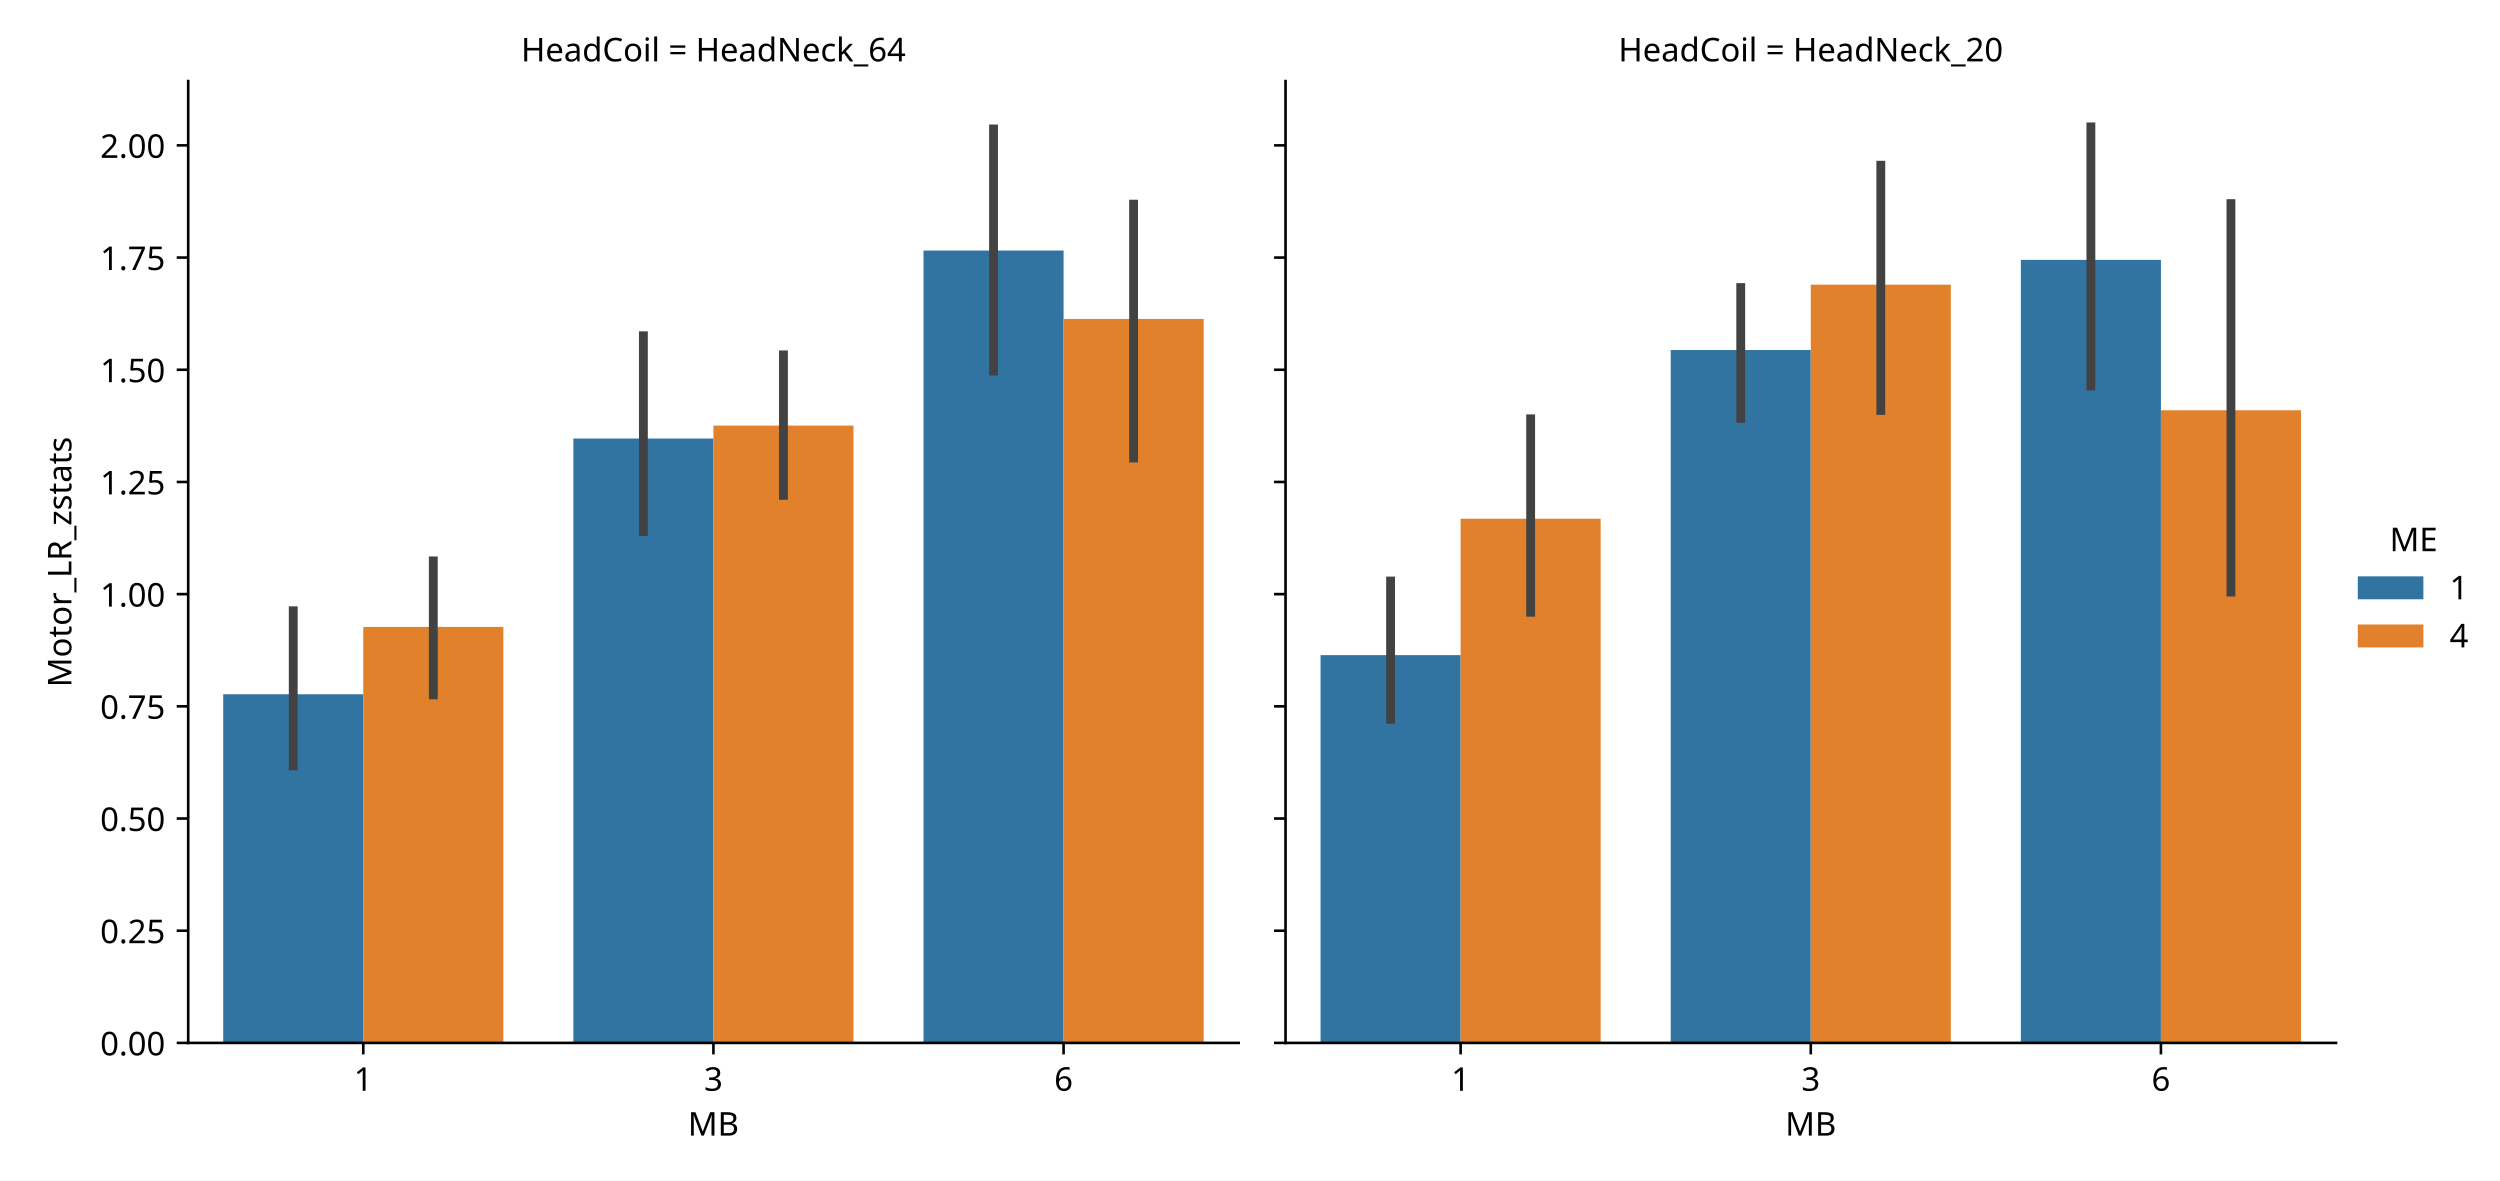
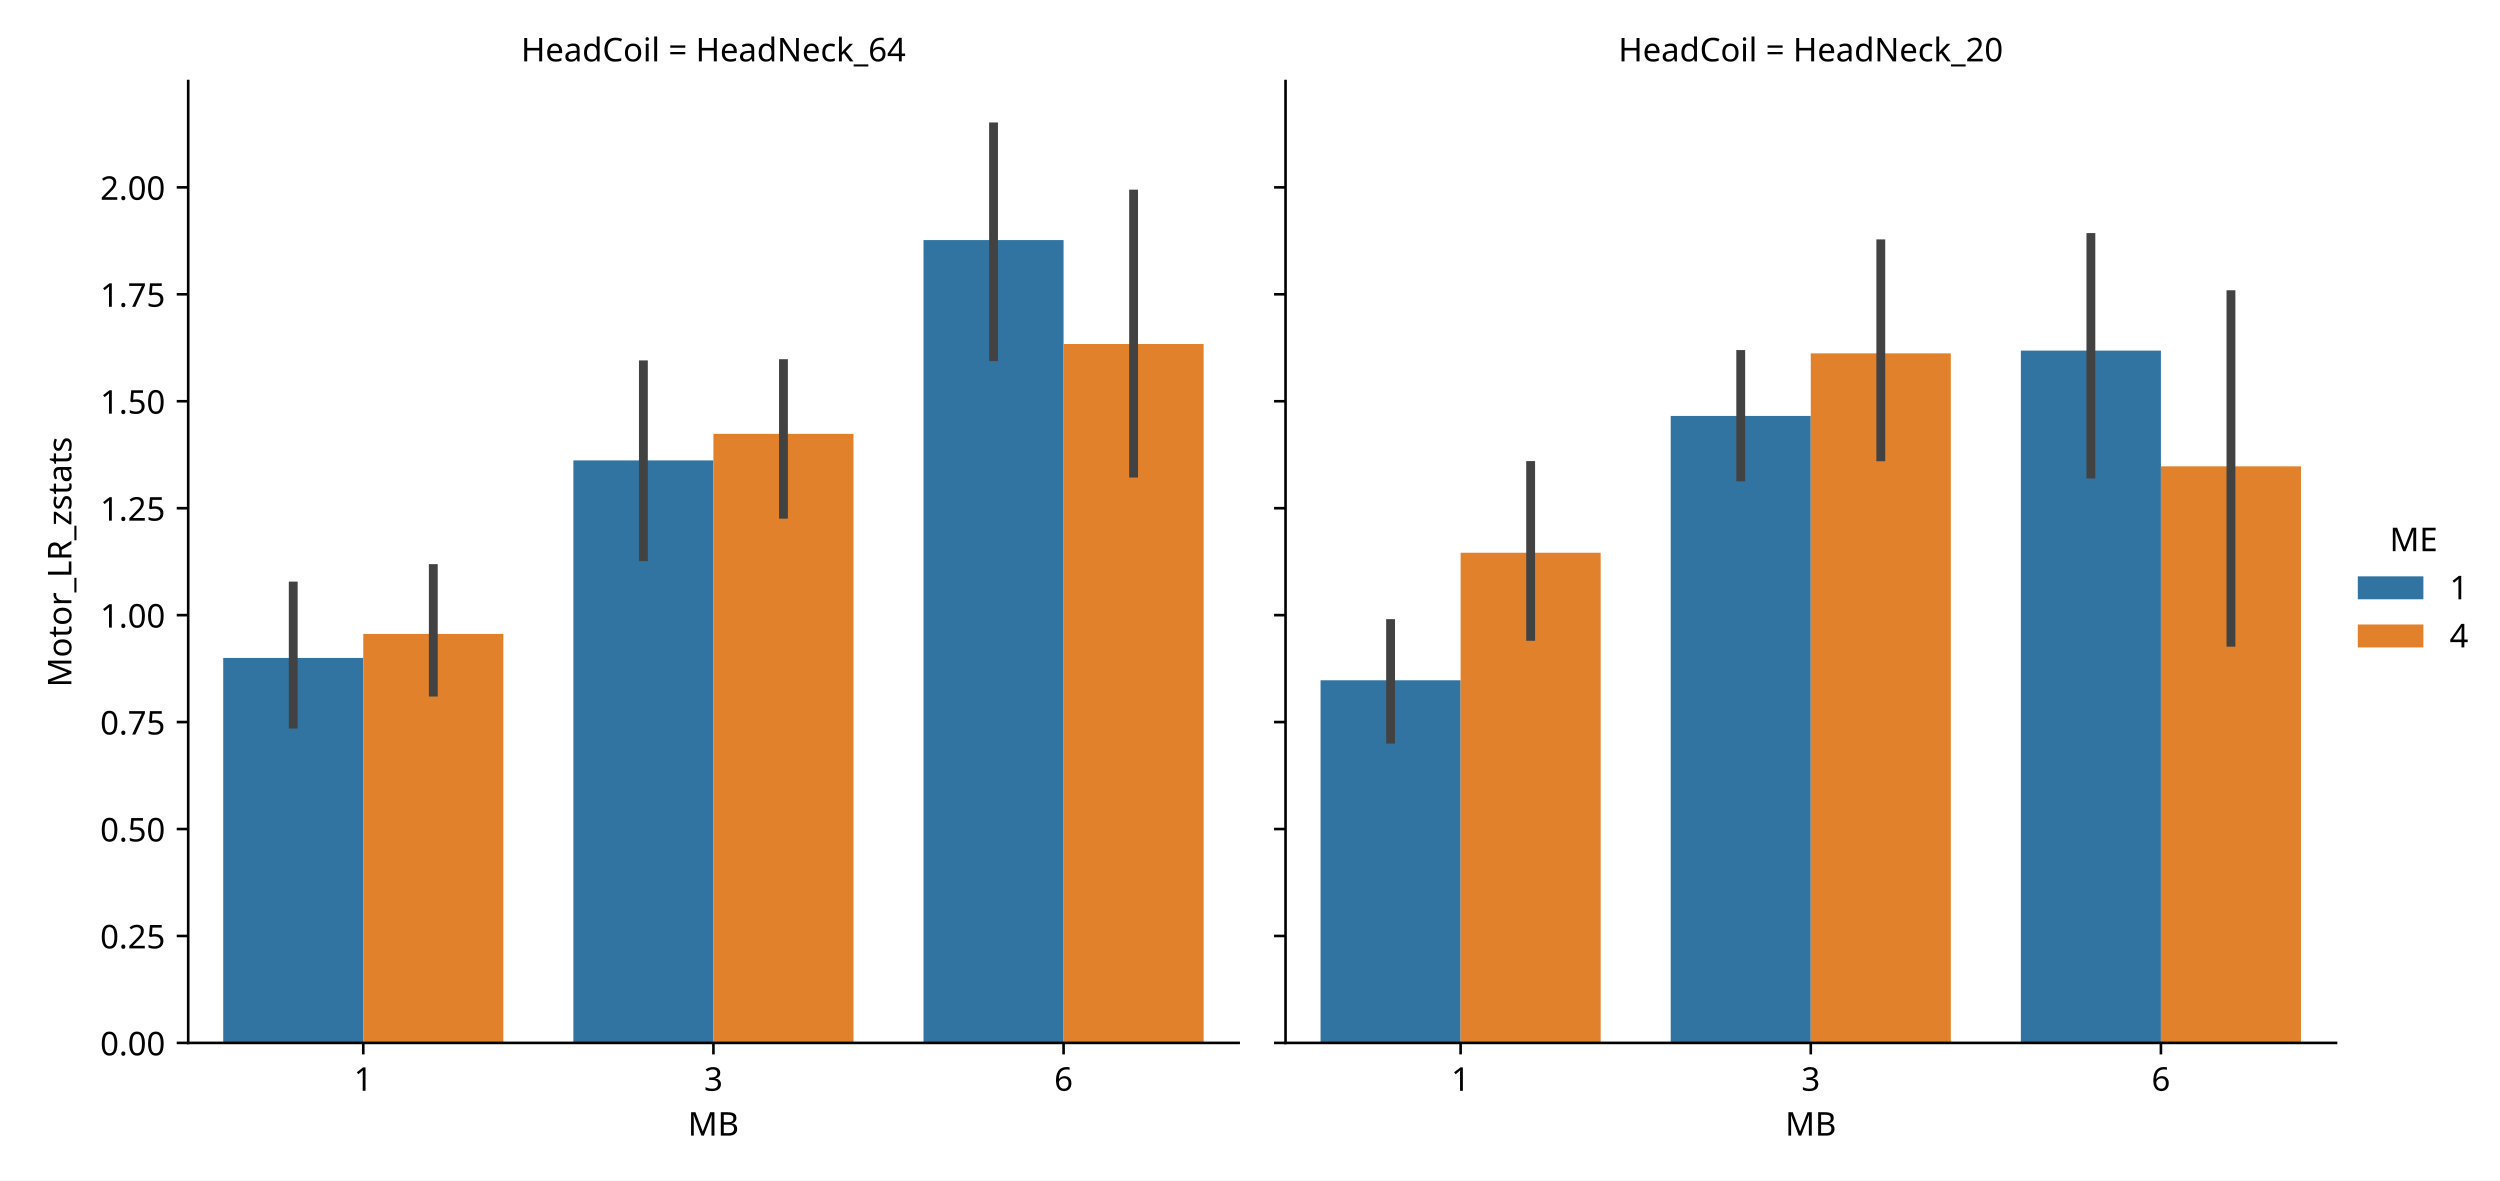
<svg xmlns="http://www.w3.org/2000/svg" xmlns:xlink="http://www.w3.org/1999/xlink" width="762.39pt" height="360pt" viewBox="0 0 762.39 360" version="1.1">
  <defs>
    <style type="text/css">*{stroke-linejoin: round; stroke-linecap: butt}</style>
  </defs>
  <g id="figure_1">
    <g id="patch_1">
      <path d="M 0 360  L 762.39 360  L 762.39 0  L 0 0  z " style="fill: #ffffff" />
    </g>
    <g id="axes_1">
      <g id="patch_2">
        <path d="M 57.391 318.04  L 377.734 318.04  L 377.734 24.72  L 57.391 24.72  z " style="fill: #ffffff" />
      </g>
      <g id="patch_3">
-         <path d="M 68.069 318.04  L 110.781 318.04  L 110.781 211.724  L 68.069 211.724  z " clip-path="url(#pa4b55df917)" style="fill: #3274a1" />
+         <path d="M 68.069 318.04  L 110.781 318.04  L 110.781 200.632  L 68.069 200.632  z " clip-path="url(#p1fc7b91016)" style="fill: #3274a1" />
      </g>
      <g id="patch_4">
-         <path d="M 174.85 318.04  L 217.562 318.04  L 217.562 133.725  L 174.85 133.725  z " clip-path="url(#pa4b55df917)" style="fill: #3274a1" />
+         <path d="M 174.85 318.04  L 217.562 318.04  L 217.562 140.404  L 174.85 140.404  z " clip-path="url(#p1fc7b91016)" style="fill: #3274a1" />
      </g>
      <g id="patch_5">
-         <path d="M 281.631 318.04  L 324.343 318.04  L 324.343 76.4  L 281.631 76.4  z " clip-path="url(#pa4b55df917)" style="fill: #3274a1" />
+         <path d="M 281.631 318.04  L 324.343 318.04  L 324.343 73.213  L 281.631 73.213  z " clip-path="url(#p1fc7b91016)" style="fill: #3274a1" />
      </g>
      <g id="patch_6">
-         <path d="M 110.781 318.04  L 153.494 318.04  L 153.494 191.194  L 110.781 191.194  z " clip-path="url(#pa4b55df917)" style="fill: #e1812c" />
+         <path d="M 110.781 318.04  L 153.494 318.04  L 153.494 193.322  L 110.781 193.322  z " clip-path="url(#p1fc7b91016)" style="fill: #e1812c" />
      </g>
      <g id="patch_7">
-         <path d="M 217.562 318.04  L 260.275 318.04  L 260.275 129.79  L 217.562 129.79  z " clip-path="url(#pa4b55df917)" style="fill: #e1812c" />
+         <path d="M 217.562 318.04  L 260.275 318.04  L 260.275 132.305  L 217.562 132.305  z " clip-path="url(#p1fc7b91016)" style="fill: #e1812c" />
      </g>
      <g id="patch_8">
-         <path d="M 324.343 318.04  L 367.056 318.04  L 367.056 97.27  L 324.343 97.27  z " clip-path="url(#pa4b55df917)" style="fill: #e1812c" />
+         <path d="M 324.343 318.04  L 367.056 318.04  L 367.056 104.905  L 324.343 104.905  z " clip-path="url(#p1fc7b91016)" style="fill: #e1812c" />
      </g>
      <g id="matplotlib.axis_1">
        <g id="xtick_1">
          <g id="line2d_1">
            <defs>
-               <path id="m1f3561e419" d="M 0 0  L 0 3.5  " style="stroke: #000000; stroke-width: 0.8" />
+               <path id="m96320eff47" d="M 0 0  L 0 3.5  " style="stroke: #000000; stroke-width: 0.8" />
            </defs>
            <g>
-               <use xlink:href="#m1f3561e419" x="110.781" y="318.04" style="stroke: #000000; stroke-width: 0.8" />
+               <use xlink:href="#m96320eff47" x="110.781" y="318.04" style="stroke: #000000; stroke-width: 0.8" />
            </g>
          </g>
          <g id="text_1">
            <text style="font: 10px 'sans-serif'; text-anchor: middle" x="110.781" y="332.638" transform="rotate(-0, 110.7815, 332.6384)">1</text>
          </g>
        </g>
        <g id="xtick_2">
          <g id="line2d_2">
            <g>
-               <use xlink:href="#m1f3561e419" x="217.562" y="318.04" style="stroke: #000000; stroke-width: 0.8" />
+               <use xlink:href="#m96320eff47" x="217.562" y="318.04" style="stroke: #000000; stroke-width: 0.8" />
            </g>
          </g>
          <g id="text_2">
            <text style="font: 10px 'sans-serif'; text-anchor: middle" x="217.562" y="332.638" transform="rotate(-0, 217.5624, 332.6384)">3</text>
          </g>
        </g>
        <g id="xtick_3">
          <g id="line2d_3">
            <g>
-               <use xlink:href="#m1f3561e419" x="324.343" y="318.04" style="stroke: #000000; stroke-width: 0.8" />
+               <use xlink:href="#m96320eff47" x="324.343" y="318.04" style="stroke: #000000; stroke-width: 0.8" />
            </g>
          </g>
          <g id="text_3">
            <text style="font: 10px 'sans-serif'; text-anchor: middle" x="324.343" y="332.638" transform="rotate(-0, 324.3433, 332.6384)">6</text>
          </g>
        </g>
        <g id="text_4">
          <text style="font: 10px 'sans-serif'; text-anchor: middle" x="217.562" y="346.317" transform="rotate(-0, 217.5624, 346.3166)">MB</text>
        </g>
      </g>
      <g id="matplotlib.axis_2">
        <g id="ytick_1">
          <g id="line2d_4">
            <defs>
-               <path id="m1d622f04fe" d="M 0 0  L -3.5 0  " style="stroke: #000000; stroke-width: 0.8" />
+               <path id="m50da14c74d" d="M 0 0  L -3.5 0  " style="stroke: #000000; stroke-width: 0.8" />
            </defs>
            <g>
-               <use xlink:href="#m1d622f04fe" x="57.391" y="318.04" style="stroke: #000000; stroke-width: 0.8" />
+               <use xlink:href="#m50da14c74d" x="57.391" y="318.04" style="stroke: #000000; stroke-width: 0.8" />
            </g>
          </g>
          <g id="text_5">
            <text style="font: 10px 'sans-serif'; text-anchor: end" x="50.391" y="321.839" transform="rotate(-0, 50.39102, 321.8392)">0.00</text>
          </g>
        </g>
        <g id="ytick_2">
          <g id="line2d_5">
            <g>
-               <use xlink:href="#m1d622f04fe" x="57.391" y="283.827" style="stroke: #000000; stroke-width: 0.8" />
+               <use xlink:href="#m50da14c74d" x="57.391" y="285.427" style="stroke: #000000; stroke-width: 0.8" />
            </g>
          </g>
          <g id="text_6">
-             <text style="font: 10px 'sans-serif'; text-anchor: end" x="50.391" y="287.626" transform="rotate(-0, 50.39102, 287.626)">0.25</text>
+             <text style="font: 10px 'sans-serif'; text-anchor: end" x="50.391" y="289.226" transform="rotate(-0, 50.39102, 289.2262)">0.25</text>
          </g>
        </g>
        <g id="ytick_3">
          <g id="line2d_6">
            <g>
-               <use xlink:href="#m1d622f04fe" x="57.391" y="249.614" style="stroke: #000000; stroke-width: 0.8" />
+               <use xlink:href="#m50da14c74d" x="57.391" y="252.814" style="stroke: #000000; stroke-width: 0.8" />
            </g>
          </g>
          <g id="text_7">
-             <text style="font: 10px 'sans-serif'; text-anchor: end" x="50.391" y="253.413" transform="rotate(-0, 50.39102, 253.4128)">0.50</text>
+             <text style="font: 10px 'sans-serif'; text-anchor: end" x="50.391" y="256.613" transform="rotate(-0, 50.39102, 256.6133)">0.50</text>
          </g>
        </g>
        <g id="ytick_4">
          <g id="line2d_7">
            <g>
-               <use xlink:href="#m1d622f04fe" x="57.391" y="215.4" style="stroke: #000000; stroke-width: 0.8" />
+               <use xlink:href="#m50da14c74d" x="57.391" y="220.201" style="stroke: #000000; stroke-width: 0.8" />
            </g>
          </g>
          <g id="text_8">
-             <text style="font: 10px 'sans-serif'; text-anchor: end" x="50.391" y="219.2" transform="rotate(-0, 50.39102, 219.1996)">0.75</text>
+             <text style="font: 10px 'sans-serif'; text-anchor: end" x="50.391" y="224" transform="rotate(-0, 50.39102, 224.0003)">0.75</text>
          </g>
        </g>
        <g id="ytick_5">
          <g id="line2d_8">
            <g>
-               <use xlink:href="#m1d622f04fe" x="57.391" y="181.187" style="stroke: #000000; stroke-width: 0.8" />
+               <use xlink:href="#m50da14c74d" x="57.391" y="187.588" style="stroke: #000000; stroke-width: 0.8" />
            </g>
          </g>
          <g id="text_9">
-             <text style="font: 10px 'sans-serif'; text-anchor: end" x="50.391" y="184.986" transform="rotate(-0, 50.39102, 184.9864)">1.00</text>
+             <text style="font: 10px 'sans-serif'; text-anchor: end" x="50.391" y="191.387" transform="rotate(-0, 50.39102, 191.3873)">1.00</text>
          </g>
        </g>
        <g id="ytick_6">
          <g id="line2d_9">
            <g>
-               <use xlink:href="#m1d622f04fe" x="57.391" y="146.974" style="stroke: #000000; stroke-width: 0.8" />
+               <use xlink:href="#m50da14c74d" x="57.391" y="154.975" style="stroke: #000000; stroke-width: 0.8" />
            </g>
          </g>
          <g id="text_10">
-             <text style="font: 10px 'sans-serif'; text-anchor: end" x="50.391" y="150.773" transform="rotate(-0, 50.39102, 150.7732)">1.25</text>
+             <text style="font: 10px 'sans-serif'; text-anchor: end" x="50.391" y="158.774" transform="rotate(-0, 50.39102, 158.7743)">1.25</text>
          </g>
        </g>
        <g id="ytick_7">
          <g id="line2d_10">
            <g>
-               <use xlink:href="#m1d622f04fe" x="57.391" y="112.761" style="stroke: #000000; stroke-width: 0.8" />
+               <use xlink:href="#m50da14c74d" x="57.391" y="122.362" style="stroke: #000000; stroke-width: 0.8" />
            </g>
          </g>
          <g id="text_11">
-             <text style="font: 10px 'sans-serif'; text-anchor: end" x="50.391" y="116.56" transform="rotate(-0, 50.39102, 116.56)">1.50</text>
+             <text style="font: 10px 'sans-serif'; text-anchor: end" x="50.391" y="126.161" transform="rotate(-0, 50.39102, 126.1613)">1.50</text>
          </g>
        </g>
        <g id="ytick_8">
          <g id="line2d_11">
            <g>
-               <use xlink:href="#m1d622f04fe" x="57.391" y="78.548" style="stroke: #000000; stroke-width: 0.8" />
+               <use xlink:href="#m50da14c74d" x="57.391" y="89.749" style="stroke: #000000; stroke-width: 0.8" />
            </g>
          </g>
          <g id="text_12">
-             <text style="font: 10px 'sans-serif'; text-anchor: end" x="50.391" y="82.347" transform="rotate(-0, 50.39102, 82.34679)">1.75</text>
+             <text style="font: 10px 'sans-serif'; text-anchor: end" x="50.391" y="93.548" transform="rotate(-0, 50.39102, 93.54834)">1.75</text>
          </g>
        </g>
        <g id="ytick_9">
          <g id="line2d_12">
            <g>
-               <use xlink:href="#m1d622f04fe" x="57.391" y="44.334" style="stroke: #000000; stroke-width: 0.8" />
+               <use xlink:href="#m50da14c74d" x="57.391" y="57.136" style="stroke: #000000; stroke-width: 0.8" />
            </g>
          </g>
          <g id="text_13">
-             <text style="font: 10px 'sans-serif'; text-anchor: end" x="50.391" y="48.134" transform="rotate(-0, 50.39102, 48.13358)">2.00</text>
+             <text style="font: 10px 'sans-serif'; text-anchor: end" x="50.391" y="60.935" transform="rotate(-0, 50.39102, 60.93536)">2.00</text>
          </g>
        </g>
        <g id="text_14">
          <text style="font: 10px 'sans-serif'; text-anchor: middle" x="21.768" y="171.38" transform="rotate(-90, 21.76759, 171.38)">Motor_LR_zstats</text>
        </g>
      </g>
      <g id="line2d_13">
-         <path d="M 89.425 233.54  L 89.425 186.258  " clip-path="url(#pa4b55df917)" style="fill: none; stroke: #424242; stroke-width: 2.7; stroke-linecap: square" />
+         <path d="M 89.425 220.817  L 89.425 178.722  " clip-path="url(#p1fc7b91016)" style="fill: none; stroke: #424242; stroke-width: 2.7; stroke-linecap: square" />
      </g>
      <g id="line2d_14">
-         <path d="M 196.206 162.114  L 196.206 102.4  " clip-path="url(#pa4b55df917)" style="fill: none; stroke: #424242; stroke-width: 2.7; stroke-linecap: square" />
+         <path d="M 196.206 169.762  L 196.206 111.264  " clip-path="url(#p1fc7b91016)" style="fill: none; stroke: #424242; stroke-width: 2.7; stroke-linecap: square" />
      </g>
      <g id="line2d_15">
-         <path d="M 302.987 113.171  L 302.987 39.323  " clip-path="url(#pa4b55df917)" style="fill: none; stroke: #424242; stroke-width: 2.7; stroke-linecap: square" />
+         <path d="M 302.987 108.778  L 302.987 38.688  " clip-path="url(#p1fc7b91016)" style="fill: none; stroke: #424242; stroke-width: 2.7; stroke-linecap: square" />
      </g>
      <g id="line2d_16">
-         <path d="M 132.138 211.924  L 132.138 171.05  " clip-path="url(#pa4b55df917)" style="fill: none; stroke: #424242; stroke-width: 2.7; stroke-linecap: square" />
+         <path d="M 132.138 211.072  L 132.138 173.382  " clip-path="url(#p1fc7b91016)" style="fill: none; stroke: #424242; stroke-width: 2.7; stroke-linecap: square" />
      </g>
      <g id="line2d_17">
-         <path d="M 238.919 151.077  L 238.919 108.231  " clip-path="url(#pa4b55df917)" style="fill: none; stroke: #424242; stroke-width: 2.7; stroke-linecap: square" />
+         <path d="M 238.919 156.819  L 238.919 110.888  " clip-path="url(#p1fc7b91016)" style="fill: none; stroke: #424242; stroke-width: 2.7; stroke-linecap: square" />
      </g>
      <g id="line2d_18">
-         <path d="M 345.699 139.676  L 345.699 62.265  " clip-path="url(#pa4b55df917)" style="fill: none; stroke: #424242; stroke-width: 2.7; stroke-linecap: square" />
+         <path d="M 345.699 144.271  L 345.699 59.185  " clip-path="url(#p1fc7b91016)" style="fill: none; stroke: #424242; stroke-width: 2.7; stroke-linecap: square" />
      </g>
      <g id="patch_9">
        <path d="M 57.391 318.04  L 57.391 24.72  " style="fill: none; stroke: #000000; stroke-width: 0.8; stroke-linejoin: miter; stroke-linecap: square" />
      </g>
      <g id="patch_10">
        <path d="M 57.391 318.04  L 377.734 318.04  " style="fill: none; stroke: #000000; stroke-width: 0.8; stroke-linejoin: miter; stroke-linecap: square" />
      </g>
      <g id="text_15">
        <text style="font: 10px 'sans-serif'; text-anchor: middle" x="217.562" y="18.72" transform="rotate(-0, 217.5624, 18.72)">HeadCoil = HeadNeck_64</text>
      </g>
    </g>
    <g id="axes_2">
      <g id="patch_11">
        <path d="M 392.033 318.04  L 712.376 318.04  L 712.376 24.72  L 392.033 24.72  z " style="fill: #ffffff" />
      </g>
      <g id="patch_12">
-         <path d="M 402.711 318.04  L 445.424 318.04  L 445.424 199.784  L 402.711 199.784  z " clip-path="url(#p2336a3bece)" style="fill: #3274a1" />
+         <path d="M 402.711 318.04  L 445.424 318.04  L 445.424 207.446  L 402.711 207.446  z " clip-path="url(#p759539f525)" style="fill: #3274a1" />
      </g>
      <g id="patch_13">
-         <path d="M 509.492 318.04  L 552.205 318.04  L 552.205 106.734  L 509.492 106.734  z " clip-path="url(#p2336a3bece)" style="fill: #3274a1" />
+         <path d="M 509.492 318.04  L 552.205 318.04  L 552.205 126.836  L 509.492 126.836  z " clip-path="url(#p759539f525)" style="fill: #3274a1" />
      </g>
      <g id="patch_14">
-         <path d="M 616.273 318.04  L 658.986 318.04  L 658.986 79.241  L 616.273 79.241  z " clip-path="url(#p2336a3bece)" style="fill: #3274a1" />
+         <path d="M 616.273 318.04  L 658.986 318.04  L 658.986 106.92  L 616.273 106.92  z " clip-path="url(#p759539f525)" style="fill: #3274a1" />
      </g>
      <g id="patch_15">
-         <path d="M 445.424 318.04  L 488.136 318.04  L 488.136 158.197  L 445.424 158.197  z " clip-path="url(#p2336a3bece)" style="fill: #e1812c" />
+         <path d="M 445.424 318.04  L 488.136 318.04  L 488.136 168.567  L 445.424 168.567  z " clip-path="url(#p759539f525)" style="fill: #e1812c" />
      </g>
      <g id="patch_16">
-         <path d="M 552.205 318.04  L 594.917 318.04  L 594.917 86.81  L 552.205 86.81  z " clip-path="url(#p2336a3bece)" style="fill: #e1812c" />
+         <path d="M 552.205 318.04  L 594.917 318.04  L 594.917 107.759  L 552.205 107.759  z " clip-path="url(#p759539f525)" style="fill: #e1812c" />
      </g>
      <g id="patch_17">
-         <path d="M 658.986 318.04  L 701.698 318.04  L 701.698 125.114  L 658.986 125.114  z " clip-path="url(#p2336a3bece)" style="fill: #e1812c" />
+         <path d="M 658.986 318.04  L 701.698 318.04  L 701.698 142.215  L 658.986 142.215  z " clip-path="url(#p759539f525)" style="fill: #e1812c" />
      </g>
      <g id="matplotlib.axis_3">
        <g id="xtick_4">
          <g id="line2d_19">
            <g>
-               <use xlink:href="#m1f3561e419" x="445.424" y="318.04" style="stroke: #000000; stroke-width: 0.8" />
+               <use xlink:href="#m96320eff47" x="445.424" y="318.04" style="stroke: #000000; stroke-width: 0.8" />
            </g>
          </g>
          <g id="text_16">
            <text style="font: 10px 'sans-serif'; text-anchor: middle" x="445.424" y="332.638" transform="rotate(-0, 445.4239, 332.6384)">1</text>
          </g>
        </g>
        <g id="xtick_5">
          <g id="line2d_20">
            <g>
-               <use xlink:href="#m1f3561e419" x="552.205" y="318.04" style="stroke: #000000; stroke-width: 0.8" />
+               <use xlink:href="#m96320eff47" x="552.205" y="318.04" style="stroke: #000000; stroke-width: 0.8" />
            </g>
          </g>
          <g id="text_17">
            <text style="font: 10px 'sans-serif'; text-anchor: middle" x="552.205" y="332.638" transform="rotate(-0, 552.2047, 332.6384)">3</text>
          </g>
        </g>
        <g id="xtick_6">
          <g id="line2d_21">
            <g>
-               <use xlink:href="#m1f3561e419" x="658.986" y="318.04" style="stroke: #000000; stroke-width: 0.8" />
+               <use xlink:href="#m96320eff47" x="658.986" y="318.04" style="stroke: #000000; stroke-width: 0.8" />
            </g>
          </g>
          <g id="text_18">
            <text style="font: 10px 'sans-serif'; text-anchor: middle" x="658.986" y="332.638" transform="rotate(-0, 658.9856, 332.6384)">6</text>
          </g>
        </g>
        <g id="text_19">
          <text style="font: 10px 'sans-serif'; text-anchor: middle" x="552.205" y="346.317" transform="rotate(-0, 552.2047, 346.3166)">MB</text>
        </g>
      </g>
      <g id="matplotlib.axis_4">
        <g id="ytick_10">
          <g id="line2d_22">
            <g>
-               <use xlink:href="#m1d622f04fe" x="392.033" y="318.04" style="stroke: #000000; stroke-width: 0.8" />
+               <use xlink:href="#m50da14c74d" x="392.033" y="318.04" style="stroke: #000000; stroke-width: 0.8" />
            </g>
          </g>
        </g>
        <g id="ytick_11">
          <g id="line2d_23">
            <g>
-               <use xlink:href="#m1d622f04fe" x="392.033" y="283.827" style="stroke: #000000; stroke-width: 0.8" />
+               <use xlink:href="#m50da14c74d" x="392.033" y="285.427" style="stroke: #000000; stroke-width: 0.8" />
            </g>
          </g>
        </g>
        <g id="ytick_12">
          <g id="line2d_24">
            <g>
-               <use xlink:href="#m1d622f04fe" x="392.033" y="249.614" style="stroke: #000000; stroke-width: 0.8" />
+               <use xlink:href="#m50da14c74d" x="392.033" y="252.814" style="stroke: #000000; stroke-width: 0.8" />
            </g>
          </g>
        </g>
        <g id="ytick_13">
          <g id="line2d_25">
            <g>
-               <use xlink:href="#m1d622f04fe" x="392.033" y="215.4" style="stroke: #000000; stroke-width: 0.8" />
+               <use xlink:href="#m50da14c74d" x="392.033" y="220.201" style="stroke: #000000; stroke-width: 0.8" />
            </g>
          </g>
        </g>
        <g id="ytick_14">
          <g id="line2d_26">
            <g>
-               <use xlink:href="#m1d622f04fe" x="392.033" y="181.187" style="stroke: #000000; stroke-width: 0.8" />
+               <use xlink:href="#m50da14c74d" x="392.033" y="187.588" style="stroke: #000000; stroke-width: 0.8" />
            </g>
          </g>
        </g>
        <g id="ytick_15">
          <g id="line2d_27">
            <g>
-               <use xlink:href="#m1d622f04fe" x="392.033" y="146.974" style="stroke: #000000; stroke-width: 0.8" />
+               <use xlink:href="#m50da14c74d" x="392.033" y="154.975" style="stroke: #000000; stroke-width: 0.8" />
            </g>
          </g>
        </g>
        <g id="ytick_16">
          <g id="line2d_28">
            <g>
-               <use xlink:href="#m1d622f04fe" x="392.033" y="112.761" style="stroke: #000000; stroke-width: 0.8" />
+               <use xlink:href="#m50da14c74d" x="392.033" y="122.362" style="stroke: #000000; stroke-width: 0.8" />
            </g>
          </g>
        </g>
        <g id="ytick_17">
          <g id="line2d_29">
            <g>
-               <use xlink:href="#m1d622f04fe" x="392.033" y="78.548" style="stroke: #000000; stroke-width: 0.8" />
+               <use xlink:href="#m50da14c74d" x="392.033" y="89.749" style="stroke: #000000; stroke-width: 0.8" />
            </g>
          </g>
        </g>
        <g id="ytick_18">
          <g id="line2d_30">
            <g>
-               <use xlink:href="#m1d622f04fe" x="392.033" y="44.334" style="stroke: #000000; stroke-width: 0.8" />
+               <use xlink:href="#m50da14c74d" x="392.033" y="57.136" style="stroke: #000000; stroke-width: 0.8" />
            </g>
          </g>
        </g>
      </g>
      <g id="line2d_31">
-         <path d="M 424.068 219.366  L 424.068 177.178  " clip-path="url(#p2336a3bece)" style="fill: none; stroke: #424242; stroke-width: 2.7; stroke-linecap: square" />
+         <path d="M 424.068 225.416  L 424.068 190.161  " clip-path="url(#p759539f525)" style="fill: none; stroke: #424242; stroke-width: 2.7; stroke-linecap: square" />
      </g>
      <g id="line2d_32">
-         <path d="M 530.849 127.566  L 530.849 87.69  " clip-path="url(#p2336a3bece)" style="fill: none; stroke: #424242; stroke-width: 2.7; stroke-linecap: square" />
+         <path d="M 530.849 145.431  L 530.849 108.114  " clip-path="url(#p759539f525)" style="fill: none; stroke: #424242; stroke-width: 2.7; stroke-linecap: square" />
      </g>
      <g id="line2d_33">
-         <path d="M 637.629 117.726  L 637.629 38.688  " clip-path="url(#p2336a3bece)" style="fill: none; stroke: #424242; stroke-width: 2.7; stroke-linecap: square" />
+         <path d="M 637.629 144.569  L 637.629 72.429  " clip-path="url(#p759539f525)" style="fill: none; stroke: #424242; stroke-width: 2.7; stroke-linecap: square" />
      </g>
      <g id="line2d_34">
-         <path d="M 466.78 186.709  L 466.78 127.714  " clip-path="url(#p2336a3bece)" style="fill: none; stroke: #424242; stroke-width: 2.7; stroke-linecap: square" />
+         <path d="M 466.78 194.074  L 466.78 141.953  " clip-path="url(#p759539f525)" style="fill: none; stroke: #424242; stroke-width: 2.7; stroke-linecap: square" />
      </g>
      <g id="line2d_35">
-         <path d="M 573.561 125.173  L 573.561 50.388  " clip-path="url(#p2336a3bece)" style="fill: none; stroke: #424242; stroke-width: 2.7; stroke-linecap: square" />
+         <path d="M 573.561 139.31  L 573.561 74.361  " clip-path="url(#p759539f525)" style="fill: none; stroke: #424242; stroke-width: 2.7; stroke-linecap: square" />
      </g>
      <g id="line2d_36">
-         <path d="M 680.342 180.568  L 680.342 62.102  " clip-path="url(#p2336a3bece)" style="fill: none; stroke: #424242; stroke-width: 2.7; stroke-linecap: square" />
+         <path d="M 680.342 195.858  L 680.342 89.875  " clip-path="url(#p759539f525)" style="fill: none; stroke: #424242; stroke-width: 2.7; stroke-linecap: square" />
      </g>
      <g id="patch_18">
        <path d="M 392.033 318.04  L 392.033 24.72  " style="fill: none; stroke: #000000; stroke-width: 0.8; stroke-linejoin: miter; stroke-linecap: square" />
      </g>
      <g id="patch_19">
        <path d="M 392.033 318.04  L 712.376 318.04  " style="fill: none; stroke: #000000; stroke-width: 0.8; stroke-linejoin: miter; stroke-linecap: square" />
      </g>
      <g id="text_20">
        <text style="font: 10px 'sans-serif'; text-anchor: middle" x="552.205" y="18.72" transform="rotate(-0, 552.2047, 18.72)">HeadCoil = HeadNeck_20</text>
      </g>
    </g>
    <g id="legend_1">
      <g id="text_21">
        <text style="font: 10px 'sans-serif'; text-anchor: start" x="728.735" y="168.081" transform="rotate(-0, 728.7353, 168.0813)">ME</text>
      </g>
      <g id="patch_20">
        <path d="M 719.028 182.759  L 739.028 182.759  L 739.028 175.759  L 719.028 175.759  z " style="fill: #3274a1" />
      </g>
      <g id="text_22">
        <text style="font: 10px 'sans-serif'; text-anchor: start" x="747.028" y="182.759" transform="rotate(-0, 747.0275, 182.7594)">1</text>
      </g>
      <g id="patch_21">
        <path d="M 719.028 197.438  L 739.028 197.438  L 739.028 190.438  L 719.028 190.438  z " style="fill: #e1812c" />
      </g>
      <g id="text_23">
        <text style="font: 10px 'sans-serif'; text-anchor: start" x="747.028" y="197.438" transform="rotate(-0, 747.0275, 197.4375)">4</text>
      </g>
    </g>
  </g>
  <defs>
-     <clipPath id="pa4b55df917">
+     <clipPath id="p1fc7b91016">
      <rect x="57.391" y="24.72" width="320.343" height="293.32" />
    </clipPath>
-     <clipPath id="p2336a3bece">
+     <clipPath id="p759539f525">
      <rect x="392.033" y="24.72" width="320.343" height="293.32" />
    </clipPath>
  </defs>
</svg>
